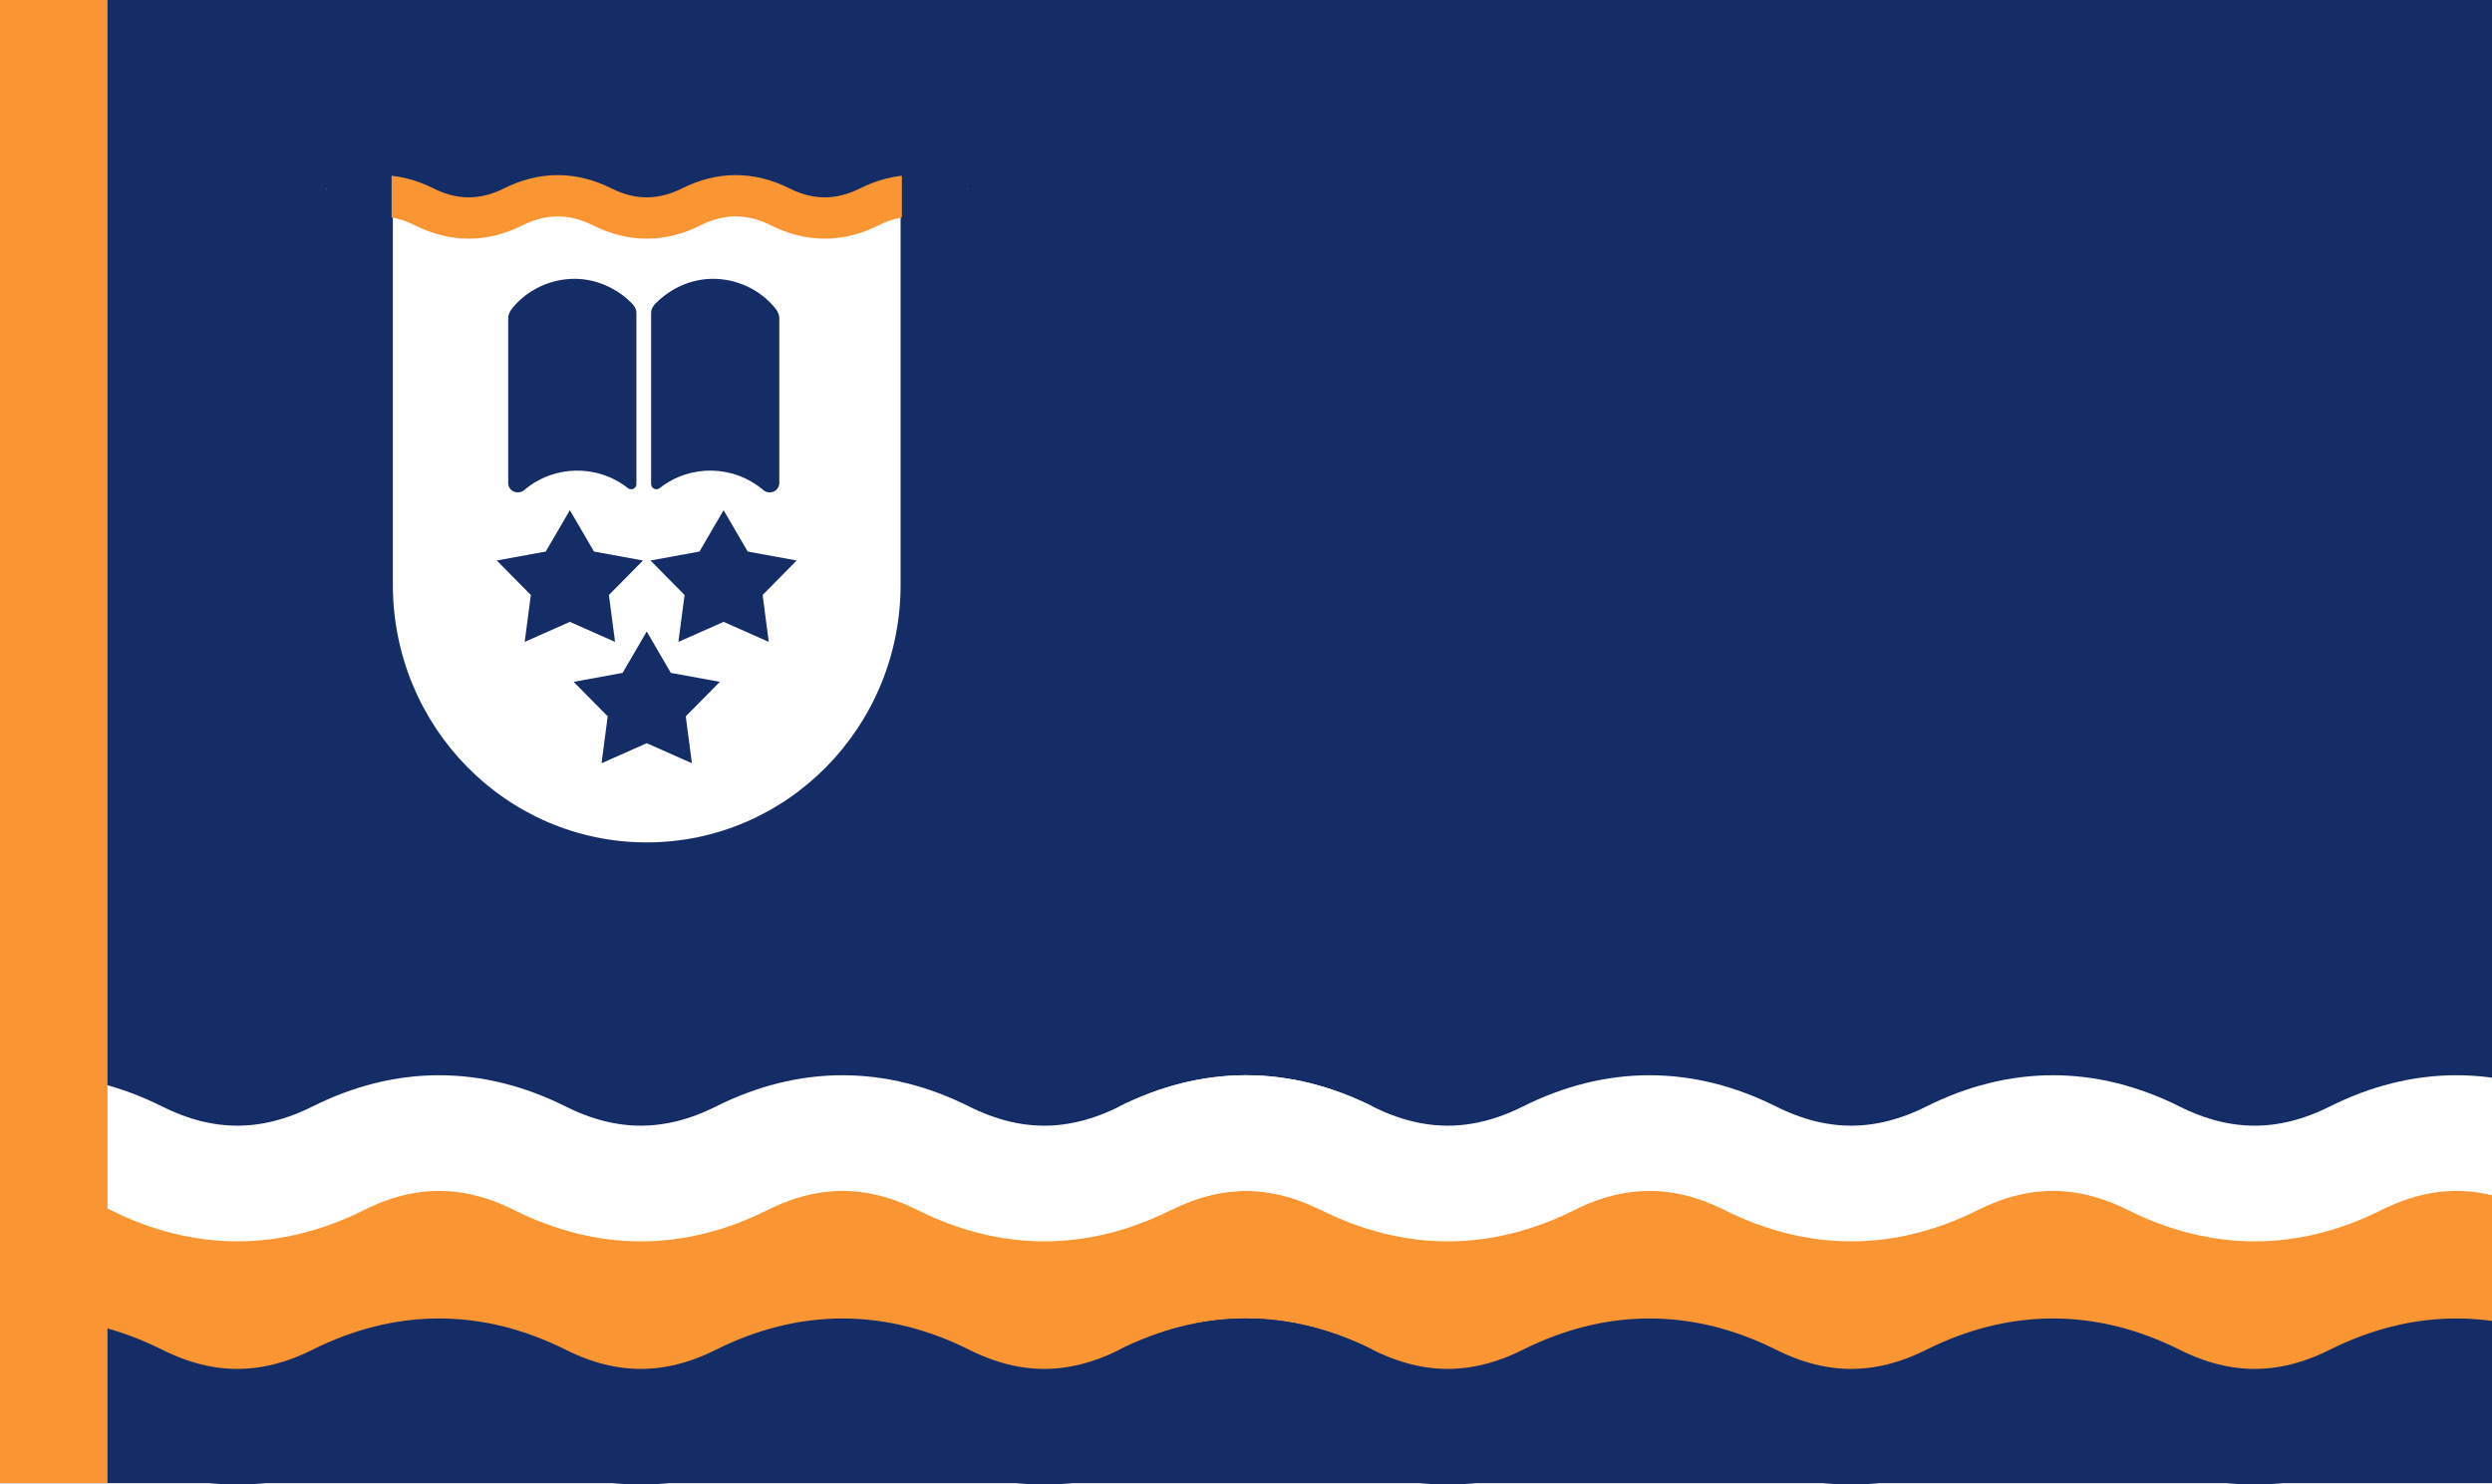
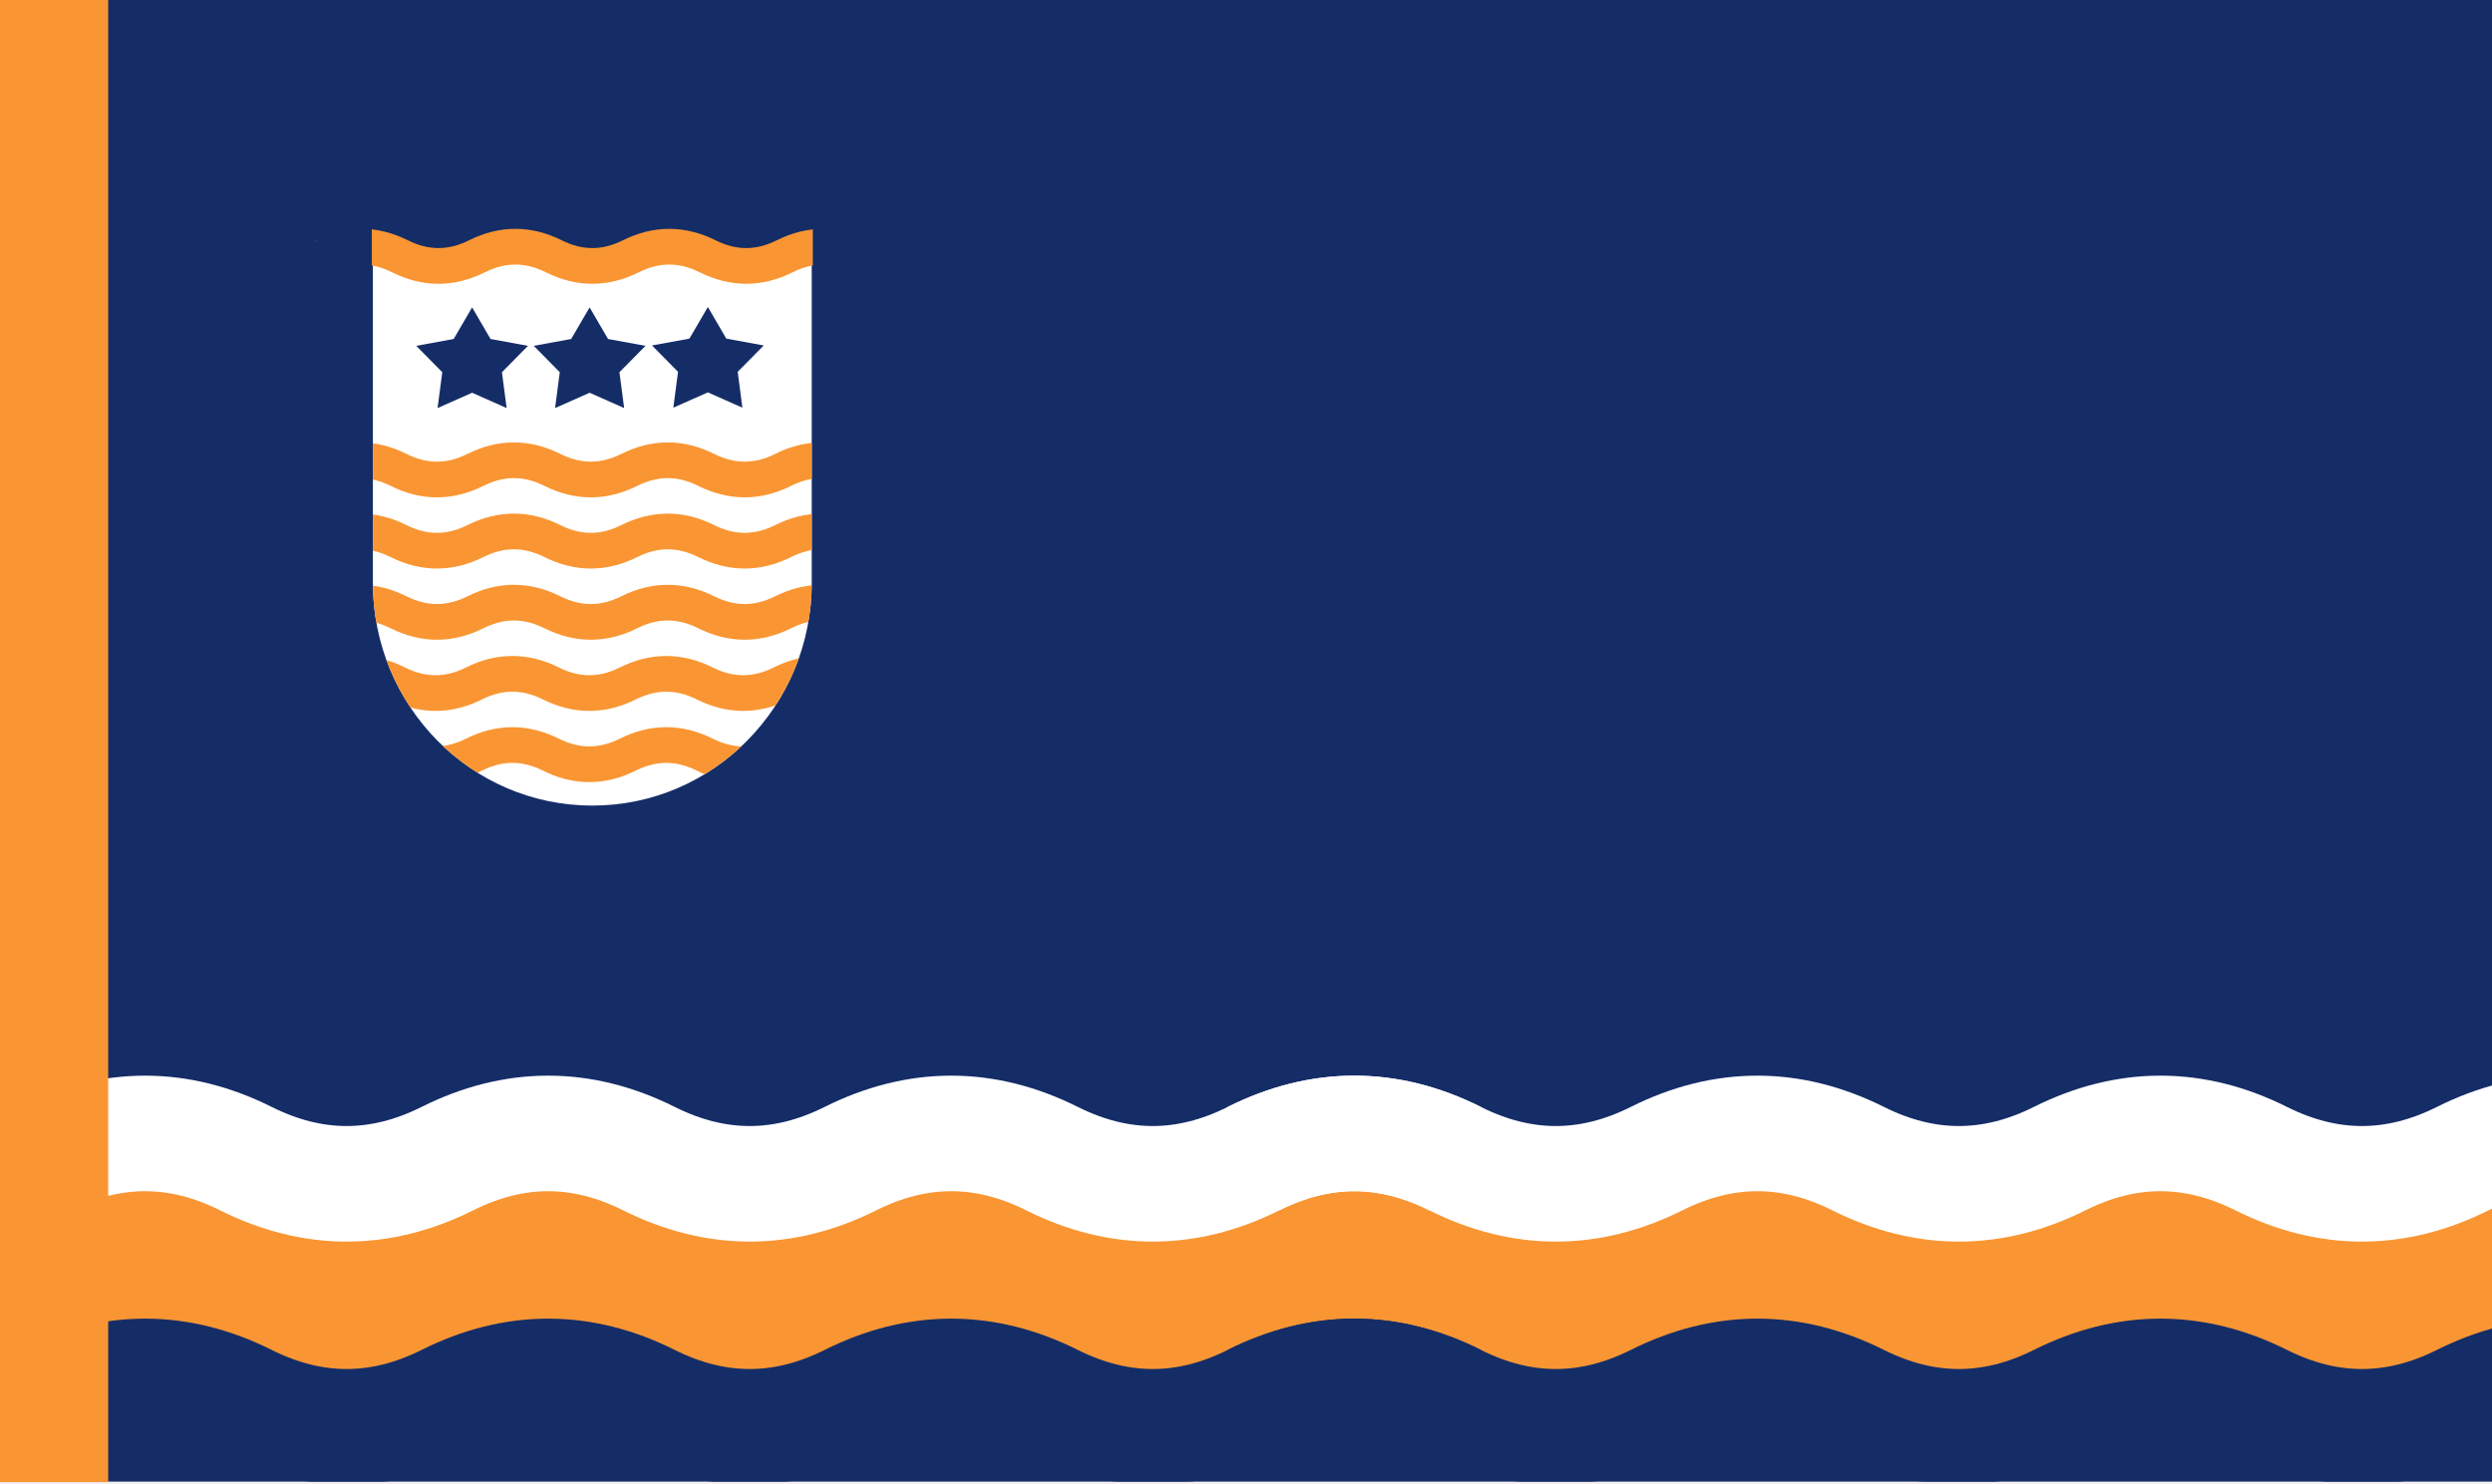
- <svg xmlns="http://www.w3.org/2000/svg" width="420" height="250" viewBox="0 0 420 250">
-   <path id="Path" fill="#152d67" stroke="none" d="M -0 250 L 420 250 L 420 0 L -0 0 L -0 250 Z" />
-   <g id="Bars">
-     <path id="Path-copy-6" fill="#f99633" stroke="none" d="M -0 236 L 420 236 L 420 199 L -0 199 L -0 236 Z" />
-     <g id="Group">
-       <path id="Path-copy" fill="#000000" stroke="#ffffff" stroke-width="19.5" d="M -11 195.25 C 0.333 189.583 11.667 189.583 23 195.25 C 34.333 200.917 45.667 200.917 57 195.25 C 68.333 189.583 79.667 189.583 91 195.25 C 102.333 200.917 113.667 200.917 125 195.25 C 136.333 189.583 147.667 189.583 159 195.25 C 170.333 200.917 181.667 200.917 193 195.25 C 204.333 189.583 215.667 189.583 227 195.25" />
-       <path id="Path-copy-2" fill="#000000" stroke="#ffffff" stroke-width="19.5" d="M 193 195.25 C 204.333 189.583 215.667 189.583 227 195.25 C 238.333 200.917 249.667 200.917 261 195.25 C 272.333 189.583 283.667 189.583 295 195.25 C 306.333 200.917 317.667 200.917 329 195.25 C 340.333 189.583 351.667 189.583 363 195.25 C 374.333 200.917 385.667 200.917 397 195.25 C 408.333 189.583 419.667 189.583 431 195.25" />
+ <svg xmlns="http://www.w3.org/2000/svg" width="1680" height="1000" viewBox="0 0 1680 1000">
+   <g id="Group">
+     <path id="Rectangle" fill="#152d67" fill-rule="evenodd" stroke="none" d="M 72.15 999 L 1683.502 999 L 1683.502 0 L 72.15 0 Z" />
+     <mask id="mask1" maskUnits="userSpaceOnUse" maskContentUnits="userSpaceOnUse" mask-type="alpha">
+       <path id="path1" fill="#152d67" fill-rule="evenodd" stroke="none" d="M 72.15 999 L 1683.502 999 L 1683.502 0 L 72.15 0 Z" />
+     </mask>
+     <g id="g1" mask="url(#mask1)">
+       <g id="Bars">
+         <path id="Path-copy-6" fill="#f99633" stroke="none" d="M 0 944.056 L 1680 944.056 L 1680 796.204 L 0 796.204 L 0 944.056 Z" />
+         <g id="g2">
+           <path id="Path-copy" fill="#000000" stroke="#ffffff" stroke-width="77.922" d="M 29.884 781.219 C 75.172 758.575 120.46 758.575 165.748 781.219 C 211.036 803.863 256.324 803.863 301.612 781.219 C 346.9 758.575 392.188 758.575 437.476 781.219 C 482.764 803.863 528.052 803.863 573.34 781.219 C 618.628 758.575 663.916 758.575 709.204 781.219 C 754.492 803.863 799.78 803.863 845.068 781.219 C 890.356 758.575 935.644 758.575 980.932 781.219" />
+           <path id="Path-copy-2" fill="#000000" stroke="#ffffff" stroke-width="77.922" d="M 845.068 781.219 C 890.356 758.575 935.644 758.575 980.932 781.219 C 1026.22 803.863 1071.508 803.863 1116.796 781.219 C 1162.084 758.575 1207.372 758.575 1252.66 781.219 C 1297.948 803.863 1343.236 803.863 1388.524 781.219 C 1433.812 758.575 1479.1 758.575 1524.388 781.219 C 1569.676 803.863 1614.964 803.863 1660.252 781.219 C 1705.54 758.575 1750.828 758.575 1796.116 781.219" />
+         </g>
+         <g id="Group-copy-2">
+           <path id="path2" fill="none" stroke="#152d67" stroke-width="77.922" d="M 29.884 945.055 C 75.172 922.411 120.46 922.411 165.748 945.055 C 211.036 967.699 256.324 967.699 301.612 945.055 C 346.9 922.411 392.188 922.411 437.476 945.055 C 482.764 967.699 528.052 967.699 573.34 945.055 C 618.628 922.411 663.916 922.411 709.204 945.055 C 754.492 967.699 799.78 967.699 845.068 945.055 C 890.356 922.411 935.644 922.411 980.932 945.055" />
+           <path id="path3" fill="none" stroke="#152d67" stroke-width="77.922" d="M 845.068 945.055 C 890.356 922.411 935.644 922.411 980.932 945.055 C 1026.22 967.699 1071.508 967.699 1116.796 945.055 C 1162.084 922.411 1207.372 922.411 1252.66 945.055 C 1297.948 967.699 1343.236 967.699 1388.524 945.055 C 1433.812 922.411 1479.1 922.411 1524.388 945.055 C 1569.676 967.699 1614.964 967.699 1660.252 945.055 C 1705.54 922.411 1750.828 922.411 1796.116 945.055" />
+         </g>
+       </g>
    </g>
-     <g id="Group-copy-2">
-       <path id="path1" fill="none" stroke="#152d67" stroke-width="19.5" d="M -11 236.25 C 0.333 230.583 11.667 230.583 23 236.25 C 34.333 241.917 45.667 241.917 57 236.25 C 68.333 230.583 79.667 230.583 91 236.25 C 102.333 241.917 113.667 241.917 125 236.25 C 136.333 230.583 147.667 230.583 159 236.25 C 170.333 241.917 181.667 241.917 193 236.25 C 204.333 230.583 215.667 230.583 227 236.25" />
-       <path id="path2" fill="none" stroke="#152d67" stroke-width="19.5" d="M 193 236.25 C 204.333 230.583 215.667 230.583 227 236.25 C 238.333 241.917 249.667 241.917 261 236.25 C 272.333 230.583 283.667 230.583 295 236.25 C 306.333 241.917 317.667 241.917 329 236.25 C 340.333 230.583 351.667 230.583 363 236.25 C 374.333 241.917 385.667 241.917 397 236.25 C 408.333 230.583 419.667 230.583 431 236.25" />
+     <g id="g3">
+       <path id="Path" fill="#f99633" stroke="none" d="M -0 999.338 L 72.932 999.338 L 72.932 -0.459 L -0 -0.459 L -0 999.338 Z" />
+       <g id="Group-copy">
+         <g id="Crest">
+           <path id="Path-copy-4" fill="#ffffff" stroke="none" d="M 547.238 173.26 L 251.382 173.26 L 251.382 392.432 C 251.388 392.628 251.382 392.831 251.382 393.028 C 251.382 475.956 317.612 543.183 399.31 543.183 C 481.008 543.183 547.238 475.956 547.238 393.028 C 547.238 392.825 547.232 392.628 547.232 392.432 L 547.232 173.26 L 547.238 173.26 Z" />
+           <mask id="mask2" maskUnits="userSpaceOnUse" maskContentUnits="userSpaceOnUse" mask-type="alpha">
+             <path id="path4" fill="#ffffff" stroke="none" d="M 547.238 173.26 L 251.382 173.26 L 251.382 392.432 C 251.388 392.628 251.382 392.831 251.382 393.028 C 251.382 475.956 317.612 543.183 399.31 543.183 C 481.008 543.183 547.238 475.956 547.238 393.028 C 547.238 392.825 547.232 392.628 547.232 392.432 L 547.232 173.26 L 547.238 173.26 Z" />
+           </mask>
+           <g id="g4" mask="url(#mask2)">
+             <path id="Path-copy-3" fill="#000000" stroke="#f99633" stroke-width="24.077" visibility="hidden" d="M 217.806 220.828 C 235.092 212.185 252.378 212.185 269.664 220.828 C 286.95 229.471 304.236 229.471 321.522 220.828 C 338.809 212.185 356.095 212.185 373.381 220.828 C 390.667 229.471 407.953 229.471 425.239 220.828 C 442.525 212.185 459.811 212.185 477.098 220.828 C 494.384 229.471 511.67 229.471 528.956 220.828 C 546.242 212.185 563.528 212.185 580.814 220.828" />
+             <path id="path5" fill="#000000" stroke="#f99633" stroke-width="24.077" visibility="hidden" d="M 216.806 268.828 C 234.092 260.185 251.378 260.185 268.664 268.828 C 285.95 277.471 303.236 277.471 320.522 268.828 C 337.809 260.185 355.095 260.185 372.381 268.828 C 389.667 277.471 406.953 277.471 424.239 268.828 C 441.525 260.185 458.811 260.185 476.098 268.828 C 493.384 277.471 510.67 277.471 527.956 268.828 C 545.242 260.185 562.528 260.185 579.814 268.828" />
+             <path id="Path-copy-7" fill="#000000" stroke="#f99633" stroke-width="24.077" d="M 216.806 316.828 C 234.092 308.185 251.378 308.185 268.664 316.828 C 285.95 325.471 303.236 325.471 320.522 316.828 C 337.809 308.185 355.095 308.185 372.381 316.828 C 389.667 325.471 406.953 325.471 424.239 316.828 C 441.525 308.185 458.811 308.185 476.098 316.828 C 493.384 325.471 510.67 325.471 527.956 316.828 C 545.242 308.185 562.528 308.185 579.814 316.828" />
+             <path id="path6" fill="#000000" stroke="#f99633" stroke-width="24.077" d="M 216.806 364.828 C 234.092 356.185 251.378 356.185 268.664 364.828 C 285.95 373.471 303.236 373.471 320.522 364.828 C 337.809 356.185 355.095 356.185 372.381 364.828 C 389.667 373.471 406.953 373.471 424.239 364.828 C 441.525 356.185 458.811 356.185 476.098 364.828 C 493.384 373.471 510.67 373.471 527.956 364.828 C 545.242 356.185 562.528 356.185 579.814 364.828" />
+             <path id="Path-copy-5" fill="#000000" stroke="#f99633" stroke-width="24.077" d="M 216.806 412.828 C 234.092 404.185 251.378 404.185 268.664 412.828 C 285.95 421.471 303.236 421.471 320.522 412.828 C 337.809 404.185 355.095 404.185 372.381 412.828 C 389.667 421.471 406.953 421.471 424.239 412.828 C 441.525 404.185 458.811 404.185 476.098 412.828 C 493.384 421.471 510.67 421.471 527.956 412.828 C 545.242 404.185 562.528 404.185 579.814 412.828" />
+             <path id="Path-copy-9" fill="#000000" stroke="#f99633" stroke-width="24.077" d="M 215.806 460.828 C 233.092 452.185 250.378 452.185 267.664 460.828 C 284.95 469.471 302.236 469.471 319.522 460.828 C 336.809 452.185 354.095 452.185 371.381 460.828 C 388.667 469.471 405.953 469.471 423.239 460.828 C 440.525 452.185 457.811 452.185 475.098 460.828 C 492.384 469.471 509.67 469.471 526.956 460.828 C 544.242 452.185 561.528 452.185 578.814 460.828" />
+             <path id="Path-copy-8" fill="#000000" stroke="#f99633" stroke-width="24.077" d="M 215.806 508.828 C 233.092 500.185 250.378 500.185 267.664 508.828 C 284.95 517.471 302.236 517.471 319.522 508.828 C 336.809 500.185 354.095 500.185 371.381 508.828 C 388.667 517.471 405.953 517.471 423.239 508.828 C 440.525 500.185 457.811 500.185 475.098 508.828 C 492.384 517.471 509.67 517.471 526.956 508.828 C 544.242 500.185 561.528 500.185 578.814 508.828" />
+           </g>
+           <path id="path7" fill="#000000" stroke="#f99633" stroke-width="24.077" d="M 217.806 172.828 C 235.092 164.185 252.378 164.185 269.664 172.828 C 286.95 181.471 304.236 181.471 321.522 172.828 C 338.809 164.185 356.095 164.185 373.381 172.828 C 390.667 181.471 407.953 181.471 425.239 172.828 C 442.525 164.185 459.811 164.185 477.098 172.828 C 494.384 181.471 511.67 181.471 528.956 172.828 C 546.242 164.185 563.528 164.185 580.814 172.828" />
+           <path id="Rectangle-copy" fill="#152d67" fill-rule="evenodd" stroke="none" d="M 212.62 505.153 L 250.649 505.153 L 250.649 142.145 L 212.62 142.145 Z" />
+           <path id="Rectangle-copy-2" fill="#152d67" fill-rule="evenodd" stroke="none" d="M 547.971 505.153 L 586 505.153 L 586 142.145 L 547.971 142.145 Z" />
+           <g id="g5">
+             <path id="Star" fill="#152d67" fill-rule="evenodd" stroke="none" visibility="hidden" d="M 333.493 227 L 313.153 261.883 L 271.849 269.43 L 300.582 298.536 L 295.395 338.084 L 333.493 321.189 L 371.592 338.084 L 366.404 298.536 L 395.138 269.43 L 353.833 261.883 Z" />
+             <path id="Star-copy" fill="#152d67" fill-rule="evenodd" stroke="none" visibility="hidden" d="M 463.127 227 L 442.787 261.883 L 401.482 269.43 L 430.216 298.536 L 425.028 338.084 L 463.127 321.189 L 501.225 338.084 L 496.038 298.536 L 524.771 269.43 L 483.467 261.883 Z" />
+             <path id="Star-copy-2" fill="#152d67" fill-rule="evenodd" stroke="none" visibility="hidden" d="M 398.31 350.342 L 377.97 385.226 L 336.665 392.773 L 365.399 421.879 L 360.212 461.426 L 398.31 444.531 L 436.408 461.426 L 431.221 421.879 L 459.955 392.773 L 418.65 385.226 Z" />
+           </g>
+           <g id="g6">
+             <path id="path8" fill="#152d67" fill-rule="evenodd" stroke="none" d="M 318.273 207.258 L 305.844 228.575 L 280.603 233.187 L 298.162 250.973 L 294.992 275.14 L 318.273 264.816 L 341.555 275.14 L 338.385 250.973 L 355.944 233.187 L 330.703 228.575 Z" />
+             <path id="path9" fill="#152d67" fill-rule="evenodd" stroke="none" d="M 397.492 207.258 L 385.062 228.575 L 359.821 233.187 L 377.38 250.973 L 374.21 275.14 L 397.492 264.816 L 420.774 275.14 L 417.603 250.973 L 435.162 233.187 L 409.922 228.575 Z" />
+             <path id="path10" fill="#152d67" fill-rule="evenodd" stroke="none" d="M 477.212 207 L 464.783 228.317 L 439.542 232.929 L 457.101 250.715 L 453.931 274.882 L 477.212 264.558 L 500.494 274.882 L 497.324 250.715 L 514.883 232.929 L 489.642 228.317 Z" />
+           </g>
+         </g>
+       </g>
    </g>
  </g>
-   <g id="Crest">
-     <path id="Path-copy-4" fill="#ffffff" stroke="none" d="M 151.788 35 L 66.212 35 L 66.212 98.395 C 66.214 98.452 66.212 98.511 66.212 98.568 C 66.212 122.555 85.369 142 109 142 C 132.631 142 151.788 122.555 151.788 98.568 C 151.788 98.509 151.786 98.452 151.786 98.395 L 151.786 35 L 151.788 35 Z" />
-     <mask id="mask1" maskUnits="userSpaceOnUse" maskContentUnits="userSpaceOnUse" mask-type="alpha">
-       <path id="path3" fill="#ffffff" stroke="none" d="M 151.788 35 L 66.212 35 L 66.212 98.395 C 66.214 98.452 66.212 98.511 66.212 98.568 C 66.212 122.555 85.369 142 109 142 C 132.631 142 151.788 122.555 151.788 98.568 C 151.788 98.509 151.786 98.452 151.786 98.395 L 151.786 35 L 151.788 35 Z" />
-     </mask>
-     <g id="g1" mask="url(#mask1)">
-       <g id="g2">
-         <path id="Star" fill="#152d67" fill-rule="evenodd" stroke="none" d="M 96.045 86 L 91.98 92.972 L 83.725 94.48 L 89.468 100.297 L 88.431 108.202 L 96.045 104.825 L 103.66 108.202 L 102.623 100.297 L 108.366 94.48 L 100.111 92.972 Z" />
-         <path id="Star-copy" fill="#152d67" fill-rule="evenodd" stroke="none" d="M 121.955 86 L 117.889 92.972 L 109.634 94.48 L 115.377 100.297 L 114.34 108.202 L 121.955 104.825 L 129.569 108.202 L 128.532 100.297 L 134.275 94.48 L 126.02 92.972 Z" />
-         <path id="Star-copy-2" fill="#152d67" fill-rule="evenodd" stroke="none" d="M 109 106.455 L 104.935 113.426 L 96.679 114.935 L 102.422 120.752 L 101.386 128.656 L 109 125.279 L 116.614 128.656 L 115.578 120.752 L 121.321 114.935 L 113.065 113.426 Z" />
-       </g>
-     </g>
-     <path id="Book" fill="#152d67" fill-rule="evenodd" stroke="none" d="M 129.752 82.999 C 129.367 83.01 128.991 82.886 128.69 82.65 C 123.703 78.358 116.315 78.211 111.157 82.3 C 110.888 82.499 110.529 82.531 110.229 82.383 C 109.929 82.235 109.74 81.932 109.74 81.601 L 109.74 52.767 C 109.74 51.897 110.314 51.328 110.625 51.019 C 113.064 48.605 116.448 47 120.189 47 C 124.148 47.012 127.903 48.737 130.461 51.718 C 130.776 52.083 131.346 52.771 131.346 53.641 L 131.346 81.427 C 131.346 82.295 130.633 82.999 129.752 82.999 Z M 106.375 82.475 C 106.183 82.475 105.997 82.414 105.843 82.3 C 100.685 78.211 93.297 78.358 88.31 82.65 C 88.009 82.886 87.633 83.01 87.248 82.999 C 86.367 82.999 85.654 82.295 85.654 81.427 L 85.654 53.641 C 85.654 52.771 86.224 52.083 86.539 51.718 C 89.097 48.737 92.852 47.012 96.811 47 C 100.551 47 103.936 48.605 106.375 51.019 C 106.686 51.328 107.26 51.897 107.26 52.767 L 107.26 81.601 C 107.26 82.084 106.864 82.475 106.375 82.475 Z" />
-     <path id="path4" fill="#000000" stroke="#f99633" stroke-width="6.964" d="M 56.5 34.875 C 61.5 32.375 66.5 32.375 71.5 34.875 C 76.5 37.375 81.5 37.375 86.5 34.875 C 91.5 32.375 96.5 32.375 101.5 34.875 C 106.5 37.375 111.5 37.375 116.5 34.875 C 121.5 32.375 126.5 32.375 131.5 34.875 C 136.5 37.375 141.5 37.375 146.5 34.875 C 151.5 32.375 156.5 32.375 161.5 34.875" />
-     <path id="Rectangle-copy" fill="#152d67" fill-rule="evenodd" stroke="none" d="M 55 131 L 66 131 L 66 26 L 55 26 Z" />
-     <path id="Rectangle-copy-2" fill="#152d67" fill-rule="evenodd" stroke="none" d="M 152 131 L 163 131 L 163 26 L 152 26 Z" />
-   </g>
-   <path id="path5" fill="#f99633" stroke="none" d="M -0.086 250 L 18.113 250 L 18.113 0 L -0.086 0 L -0.086 250 Z" />
</svg>
